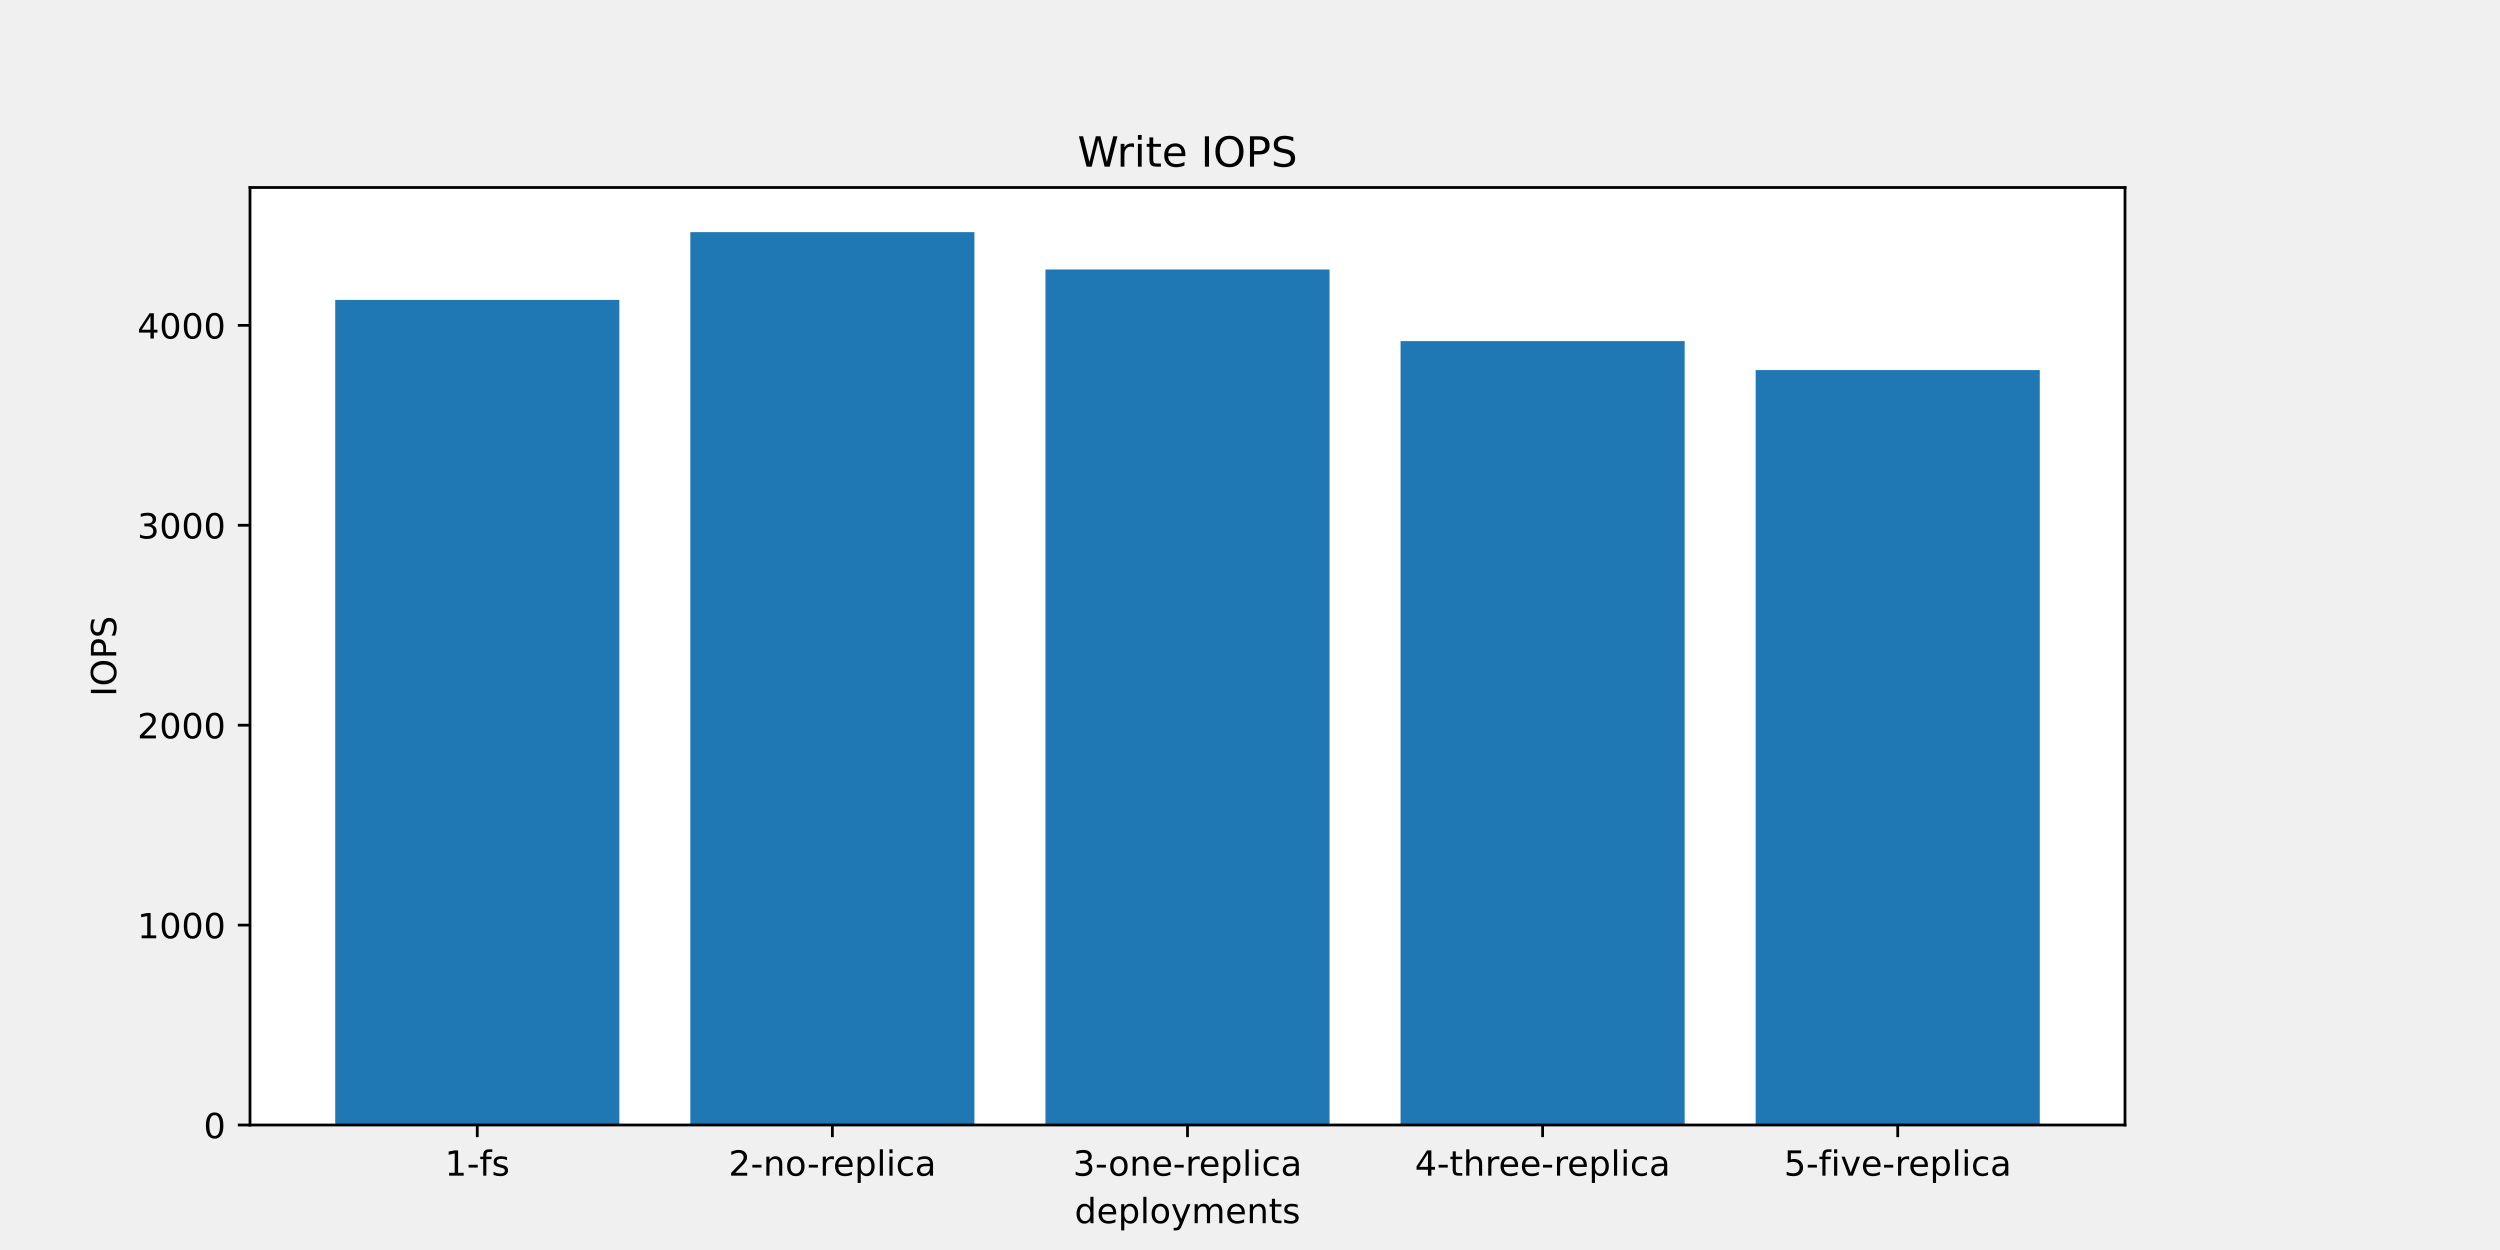
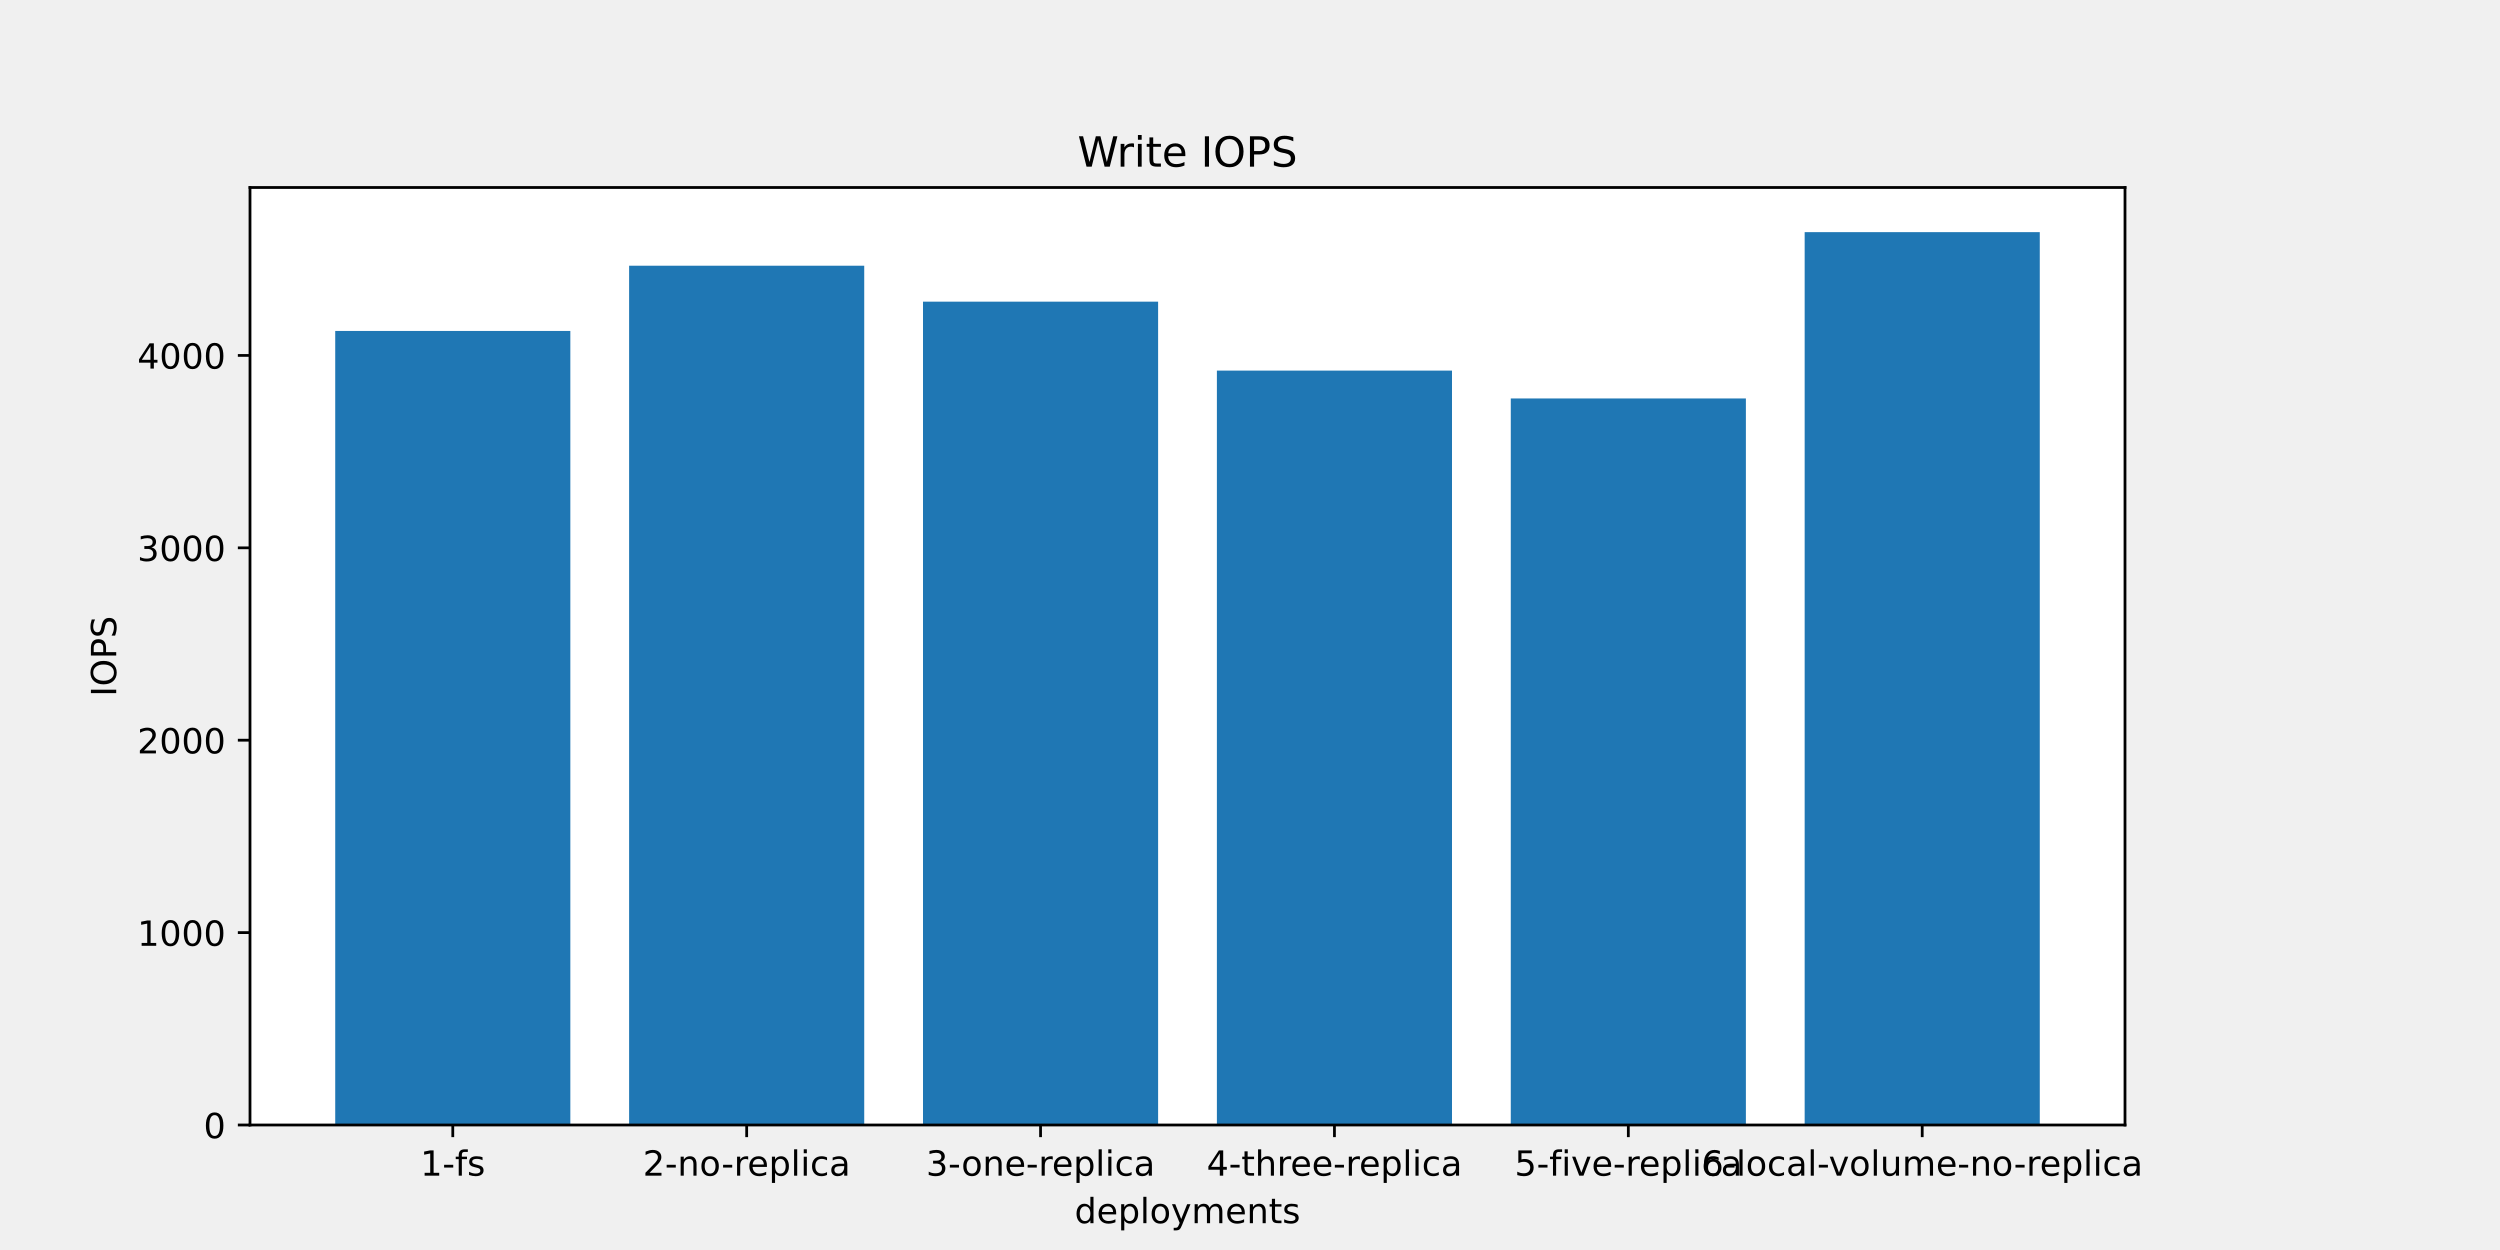
<svg xmlns="http://www.w3.org/2000/svg" xmlns:xlink="http://www.w3.org/1999/xlink" height="360pt" version="1.1" viewBox="0 0 720 360" width="720pt">
  <defs>
    <style type="text/css">*{stroke-linecap:butt;stroke-linejoin:round;}</style>
  </defs>
  <g id="figure_1">
    <g id="patch_1">
      <path d="M 0 360  L 720 360  L 720 0  L 0 0  z " style="fill:none;" />
    </g>
    <g id="axes_1">
      <g id="patch_2">
        <path d="M 72 324  L 612 324  L 612 54  L 72 54  z " style="fill:#ffffff;" />
      </g>
      <g id="patch_3">
-         <path clip-path="url(#p9db4cba1a3)" d="M 96.545 324  L 178.364 324  L 178.364 86.376  L 96.545 86.376  z " style="fill:#1f77b4;" />
+         <path clip-path="url(#pe61a709ebb)" d="M 96.545 324  L 164.257 324  L 164.257 95.313  L 96.545 95.313  z " style="fill:#1f77b4;" />
      </g>
      <g id="patch_4">
-         <path clip-path="url(#p9db4cba1a3)" d="M 198.818 324  L 280.636 324  L 280.636 66.857  L 198.818 66.857  z " style="fill:#1f77b4;" />
+         <path clip-path="url(#pe61a709ebb)" d="M 181.185 324  L 248.897 324  L 248.897 76.527  L 181.185 76.527  z " style="fill:#1f77b4;" />
      </g>
      <g id="patch_5">
-         <path clip-path="url(#p9db4cba1a3)" d="M 301.091 324  L 382.909 324  L 382.909 77.612  L 301.091 77.612  z " style="fill:#1f77b4;" />
+         <path clip-path="url(#pe61a709ebb)" d="M 265.824 324  L 333.536 324  L 333.536 86.878  L 265.824 86.878  z " style="fill:#1f77b4;" />
      </g>
      <g id="patch_6">
-         <path clip-path="url(#p9db4cba1a3)" d="M 403.364 324  L 485.182 324  L 485.182 98.243  L 403.364 98.243  z " style="fill:#1f77b4;" />
+         <path clip-path="url(#pe61a709ebb)" d="M 350.464 324  L 418.176 324  L 418.176 106.733  L 350.464 106.733  z " style="fill:#1f77b4;" />
      </g>
      <g id="patch_7">
-         <path clip-path="url(#p9db4cba1a3)" d="M 505.636 324  L 587.455 324  L 587.455 106.58  L 505.636 106.58  z " style="fill:#1f77b4;" />
+         <path clip-path="url(#pe61a709ebb)" d="M 435.103 324  L 502.815 324  L 502.815 114.756  L 435.103 114.756  z " style="fill:#1f77b4;" />
+       </g>
+       <g id="patch_8">
+         <path clip-path="url(#pe61a709ebb)" d="M 519.743 324  L 587.455 324  L 587.455 66.857  L 519.743 66.857  z " style="fill:#1f77b4;" />
      </g>
      <g id="matplotlib.axis_1">
        <g id="xtick_1">
          <g id="line2d_1">
            <defs>
-               <path d="M 0 0  L 0 3.5  " id="meb19de8214" style="stroke:#000000;stroke-width:0.8;" />
+               <path d="M 0 0  L 0 3.5  " id="m314a626eca" style="stroke:#000000;stroke-width:0.8;" />
            </defs>
            <g>
-               <use style="stroke:#000000;stroke-width:0.8;" x="137.455" xlink:href="#meb19de8214" y="324" />
+               <use style="stroke:#000000;stroke-width:0.8;" x="130.401" xlink:href="#m314a626eca" y="324" />
            </g>
          </g>
          <g id="text_1">
-             <g transform="translate(128.1045 338.5984)scale(0.1 -0.1)">
+             <g transform="translate(121.0513 338.5984)scale(0.1 -0.1)">
              <defs>
                <path d="M 794 531  L 1825 531  L 1825 4091  L 703 3866  L 703 4441  L 1819 4666  L 2450 4666  L 2450 531  L 3481 531  L 3481 0  L 794 0  L 794 531  z " id="DejaVuSans-31" transform="scale(0.015625)" />
                <path d="M 313 2009  L 1997 2009  L 1997 1497  L 313 1497  L 313 2009  z " id="DejaVuSans-2d" transform="scale(0.015625)" />
                <path d="M 2375 4863  L 2375 4384  L 1825 4384  Q 1516 4384 1395 4259  Q 1275 4134 1275 3809  L 1275 3500  L 2222 3500  L 2222 3053  L 1275 3053  L 1275 0  L 697 0  L 697 3053  L 147 3053  L 147 3500  L 697 3500  L 697 3744  Q 697 4328 969 4595  Q 1241 4863 1831 4863  L 2375 4863  z " id="DejaVuSans-66" transform="scale(0.015625)" />
                <path d="M 2834 3397  L 2834 2853  Q 2591 2978 2328 3040  Q 2066 3103 1784 3103  Q 1356 3103 1142 2972  Q 928 2841 928 2578  Q 928 2378 1081 2264  Q 1234 2150 1697 2047  L 1894 2003  Q 2506 1872 2764 1633  Q 3022 1394 3022 966  Q 3022 478 2636 193  Q 2250 -91 1575 -91  Q 1294 -91 989 -36  Q 684 19 347 128  L 347 722  Q 666 556 975 473  Q 1284 391 1588 391  Q 1994 391 2212 530  Q 2431 669 2431 922  Q 2431 1156 2273 1281  Q 2116 1406 1581 1522  L 1381 1569  Q 847 1681 609 1914  Q 372 2147 372 2553  Q 372 3047 722 3315  Q 1072 3584 1716 3584  Q 2034 3584 2315 3537  Q 2597 3491 2834 3397  z " id="DejaVuSans-73" transform="scale(0.015625)" />
              </defs>
              <use xlink:href="#DejaVuSans-31" />
              <use x="63.623" xlink:href="#DejaVuSans-2d" />
              <use x="99.707" xlink:href="#DejaVuSans-66" />
              <use x="134.912" xlink:href="#DejaVuSans-73" />
            </g>
          </g>
        </g>
        <g id="xtick_2">
          <g id="line2d_2">
            <g>
-               <use style="stroke:#000000;stroke-width:0.8;" x="239.727" xlink:href="#meb19de8214" y="324" />
+               <use style="stroke:#000000;stroke-width:0.8;" x="215.041" xlink:href="#m314a626eca" y="324" />
            </g>
          </g>
          <g id="text_2">
-             <g transform="translate(209.8312 338.5984)scale(0.1 -0.1)">
+             <g transform="translate(185.1447 338.5984)scale(0.1 -0.1)">
              <defs>
                <path d="M 1228 531  L 3431 531  L 3431 0  L 469 0  L 469 531  Q 828 903 1448 1529  Q 2069 2156 2228 2338  Q 2531 2678 2651 2914  Q 2772 3150 2772 3378  Q 2772 3750 2511 3984  Q 2250 4219 1831 4219  Q 1534 4219 1204 4116  Q 875 4013 500 3803  L 500 4441  Q 881 4594 1212 4672  Q 1544 4750 1819 4750  Q 2544 4750 2975 4387  Q 3406 4025 3406 3419  Q 3406 3131 3298 2873  Q 3191 2616 2906 2266  Q 2828 2175 2409 1742  Q 1991 1309 1228 531  z " id="DejaVuSans-32" transform="scale(0.015625)" />
                <path d="M 3513 2113  L 3513 0  L 2938 0  L 2938 2094  Q 2938 2591 2744 2837  Q 2550 3084 2163 3084  Q 1697 3084 1428 2787  Q 1159 2491 1159 1978  L 1159 0  L 581 0  L 581 3500  L 1159 3500  L 1159 2956  Q 1366 3272 1645 3428  Q 1925 3584 2291 3584  Q 2894 3584 3203 3211  Q 3513 2838 3513 2113  z " id="DejaVuSans-6e" transform="scale(0.015625)" />
                <path d="M 1959 3097  Q 1497 3097 1228 2736  Q 959 2375 959 1747  Q 959 1119 1226 758  Q 1494 397 1959 397  Q 2419 397 2687 759  Q 2956 1122 2956 1747  Q 2956 2369 2687 2733  Q 2419 3097 1959 3097  z M 1959 3584  Q 2709 3584 3137 3096  Q 3566 2609 3566 1747  Q 3566 888 3137 398  Q 2709 -91 1959 -91  Q 1206 -91 779 398  Q 353 888 353 1747  Q 353 2609 779 3096  Q 1206 3584 1959 3584  z " id="DejaVuSans-6f" transform="scale(0.015625)" />
                <path d="M 2631 2963  Q 2534 3019 2420 3045  Q 2306 3072 2169 3072  Q 1681 3072 1420 2755  Q 1159 2438 1159 1844  L 1159 0  L 581 0  L 581 3500  L 1159 3500  L 1159 2956  Q 1341 3275 1631 3429  Q 1922 3584 2338 3584  Q 2397 3584 2469 3576  Q 2541 3569 2628 3553  L 2631 2963  z " id="DejaVuSans-72" transform="scale(0.015625)" />
                <path d="M 3597 1894  L 3597 1613  L 953 1613  Q 991 1019 1311 708  Q 1631 397 2203 397  Q 2534 397 2845 478  Q 3156 559 3463 722  L 3463 178  Q 3153 47 2828 -22  Q 2503 -91 2169 -91  Q 1331 -91 842 396  Q 353 884 353 1716  Q 353 2575 817 3079  Q 1281 3584 2069 3584  Q 2775 3584 3186 3129  Q 3597 2675 3597 1894  z M 3022 2063  Q 3016 2534 2758 2815  Q 2500 3097 2075 3097  Q 1594 3097 1305 2825  Q 1016 2553 972 2059  L 3022 2063  z " id="DejaVuSans-65" transform="scale(0.015625)" />
                <path d="M 1159 525  L 1159 -1331  L 581 -1331  L 581 3500  L 1159 3500  L 1159 2969  Q 1341 3281 1617 3432  Q 1894 3584 2278 3584  Q 2916 3584 3314 3078  Q 3713 2572 3713 1747  Q 3713 922 3314 415  Q 2916 -91 2278 -91  Q 1894 -91 1617 61  Q 1341 213 1159 525  z M 3116 1747  Q 3116 2381 2855 2742  Q 2594 3103 2138 3103  Q 1681 3103 1420 2742  Q 1159 2381 1159 1747  Q 1159 1113 1420 752  Q 1681 391 2138 391  Q 2594 391 2855 752  Q 3116 1113 3116 1747  z " id="DejaVuSans-70" transform="scale(0.015625)" />
                <path d="M 603 4863  L 1178 4863  L 1178 0  L 603 0  L 603 4863  z " id="DejaVuSans-6c" transform="scale(0.015625)" />
                <path d="M 603 3500  L 1178 3500  L 1178 0  L 603 0  L 603 3500  z M 603 4863  L 1178 4863  L 1178 4134  L 603 4134  L 603 4863  z " id="DejaVuSans-69" transform="scale(0.015625)" />
                <path d="M 3122 3366  L 3122 2828  Q 2878 2963 2633 3030  Q 2388 3097 2138 3097  Q 1578 3097 1268 2742  Q 959 2388 959 1747  Q 959 1106 1268 751  Q 1578 397 2138 397  Q 2388 397 2633 464  Q 2878 531 3122 666  L 3122 134  Q 2881 22 2623 -34  Q 2366 -91 2075 -91  Q 1284 -91 818 406  Q 353 903 353 1747  Q 353 2603 823 3093  Q 1294 3584 2113 3584  Q 2378 3584 2631 3529  Q 2884 3475 3122 3366  z " id="DejaVuSans-63" transform="scale(0.015625)" />
                <path d="M 2194 1759  Q 1497 1759 1228 1600  Q 959 1441 959 1056  Q 959 750 1161 570  Q 1363 391 1709 391  Q 2188 391 2477 730  Q 2766 1069 2766 1631  L 2766 1759  L 2194 1759  z M 3341 1997  L 3341 0  L 2766 0  L 2766 531  Q 2569 213 2275 61  Q 1981 -91 1556 -91  Q 1019 -91 701 211  Q 384 513 384 1019  Q 384 1609 779 1909  Q 1175 2209 1959 2209  L 2766 2209  L 2766 2266  Q 2766 2663 2505 2880  Q 2244 3097 1772 3097  Q 1472 3097 1187 3025  Q 903 2953 641 2809  L 641 3341  Q 956 3463 1253 3523  Q 1550 3584 1831 3584  Q 2591 3584 2966 3190  Q 3341 2797 3341 1997  z " id="DejaVuSans-61" transform="scale(0.015625)" />
              </defs>
              <use xlink:href="#DejaVuSans-32" />
              <use x="63.623" xlink:href="#DejaVuSans-2d" />
              <use x="99.707" xlink:href="#DejaVuSans-6e" />
              <use x="163.086" xlink:href="#DejaVuSans-6f" />
              <use x="226.143" xlink:href="#DejaVuSans-2d" />
              <use x="262.227" xlink:href="#DejaVuSans-72" />
              <use x="301.09" xlink:href="#DejaVuSans-65" />
              <use x="362.613" xlink:href="#DejaVuSans-70" />
              <use x="426.09" xlink:href="#DejaVuSans-6c" />
              <use x="453.873" xlink:href="#DejaVuSans-69" />
              <use x="481.656" xlink:href="#DejaVuSans-63" />
              <use x="536.637" xlink:href="#DejaVuSans-61" />
            </g>
          </g>
        </g>
        <g id="xtick_3">
          <g id="line2d_3">
            <g>
-               <use style="stroke:#000000;stroke-width:0.8;" x="342" xlink:href="#meb19de8214" y="324" />
+               <use style="stroke:#000000;stroke-width:0.8;" x="299.68" xlink:href="#m314a626eca" y="324" />
            </g>
          </g>
          <g id="text_3">
-             <g transform="translate(309.0273 338.5984)scale(0.1 -0.1)">
+             <g transform="translate(266.7076 338.5984)scale(0.1 -0.1)">
              <defs>
                <path d="M 2597 2516  Q 3050 2419 3304 2112  Q 3559 1806 3559 1356  Q 3559 666 3084 287  Q 2609 -91 1734 -91  Q 1441 -91 1130 -33  Q 819 25 488 141  L 488 750  Q 750 597 1062 519  Q 1375 441 1716 441  Q 2309 441 2620 675  Q 2931 909 2931 1356  Q 2931 1769 2642 2001  Q 2353 2234 1838 2234  L 1294 2234  L 1294 2753  L 1863 2753  Q 2328 2753 2575 2939  Q 2822 3125 2822 3475  Q 2822 3834 2567 4026  Q 2313 4219 1838 4219  Q 1578 4219 1281 4162  Q 984 4106 628 3988  L 628 4550  Q 988 4650 1302 4700  Q 1616 4750 1894 4750  Q 2613 4750 3031 4423  Q 3450 4097 3450 3541  Q 3450 3153 3228 2886  Q 3006 2619 2597 2516  z " id="DejaVuSans-33" transform="scale(0.015625)" />
              </defs>
              <use xlink:href="#DejaVuSans-33" />
              <use x="63.623" xlink:href="#DejaVuSans-2d" />
              <use x="101.582" xlink:href="#DejaVuSans-6f" />
              <use x="162.764" xlink:href="#DejaVuSans-6e" />
              <use x="226.143" xlink:href="#DejaVuSans-65" />
              <use x="287.666" xlink:href="#DejaVuSans-2d" />
              <use x="323.75" xlink:href="#DejaVuSans-72" />
              <use x="362.613" xlink:href="#DejaVuSans-65" />
              <use x="424.137" xlink:href="#DejaVuSans-70" />
              <use x="487.613" xlink:href="#DejaVuSans-6c" />
              <use x="515.396" xlink:href="#DejaVuSans-69" />
              <use x="543.18" xlink:href="#DejaVuSans-63" />
              <use x="598.16" xlink:href="#DejaVuSans-61" />
            </g>
          </g>
        </g>
        <g id="xtick_4">
          <g id="line2d_4">
            <g>
-               <use style="stroke:#000000;stroke-width:0.8;" x="444.273" xlink:href="#meb19de8214" y="324" />
+               <use style="stroke:#000000;stroke-width:0.8;" x="384.32" xlink:href="#m314a626eca" y="324" />
            </g>
          </g>
          <g id="text_4">
-             <g transform="translate(407.4735 338.5984)scale(0.1 -0.1)">
+             <g transform="translate(347.5205 338.5984)scale(0.1 -0.1)">
              <defs>
                <path d="M 2419 4116  L 825 1625  L 2419 1625  L 2419 4116  z M 2253 4666  L 3047 4666  L 3047 1625  L 3713 1625  L 3713 1100  L 3047 1100  L 3047 0  L 2419 0  L 2419 1100  L 313 1100  L 313 1709  L 2253 4666  z " id="DejaVuSans-34" transform="scale(0.015625)" />
                <path d="M 1172 4494  L 1172 3500  L 2356 3500  L 2356 3053  L 1172 3053  L 1172 1153  Q 1172 725 1289 603  Q 1406 481 1766 481  L 2356 481  L 2356 0  L 1766 0  Q 1100 0 847 248  Q 594 497 594 1153  L 594 3053  L 172 3053  L 172 3500  L 594 3500  L 594 4494  L 1172 4494  z " id="DejaVuSans-74" transform="scale(0.015625)" />
                <path d="M 3513 2113  L 3513 0  L 2938 0  L 2938 2094  Q 2938 2591 2744 2837  Q 2550 3084 2163 3084  Q 1697 3084 1428 2787  Q 1159 2491 1159 1978  L 1159 0  L 581 0  L 581 4863  L 1159 4863  L 1159 2956  Q 1366 3272 1645 3428  Q 1925 3584 2291 3584  Q 2894 3584 3203 3211  Q 3513 2838 3513 2113  z " id="DejaVuSans-68" transform="scale(0.015625)" />
              </defs>
              <use xlink:href="#DejaVuSans-34" />
              <use x="63.623" xlink:href="#DejaVuSans-2d" />
              <use x="99.707" xlink:href="#DejaVuSans-74" />
              <use x="138.916" xlink:href="#DejaVuSans-68" />
              <use x="202.295" xlink:href="#DejaVuSans-72" />
              <use x="241.158" xlink:href="#DejaVuSans-65" />
              <use x="302.682" xlink:href="#DejaVuSans-65" />
              <use x="364.205" xlink:href="#DejaVuSans-2d" />
              <use x="400.289" xlink:href="#DejaVuSans-72" />
              <use x="439.152" xlink:href="#DejaVuSans-65" />
              <use x="500.676" xlink:href="#DejaVuSans-70" />
              <use x="564.152" xlink:href="#DejaVuSans-6c" />
              <use x="591.936" xlink:href="#DejaVuSans-69" />
              <use x="619.719" xlink:href="#DejaVuSans-63" />
              <use x="674.699" xlink:href="#DejaVuSans-61" />
            </g>
          </g>
        </g>
        <g id="xtick_5">
          <g id="line2d_5">
            <g>
-               <use style="stroke:#000000;stroke-width:0.8;" x="546.545" xlink:href="#meb19de8214" y="324" />
+               <use style="stroke:#000000;stroke-width:0.8;" x="468.959" xlink:href="#m314a626eca" y="324" />
            </g>
          </g>
          <g id="text_5">
-             <g transform="translate(513.7861 338.5984)scale(0.1 -0.1)">
+             <g transform="translate(436.1999 338.5984)scale(0.1 -0.1)">
              <defs>
                <path d="M 691 4666  L 3169 4666  L 3169 4134  L 1269 4134  L 1269 2991  Q 1406 3038 1543 3061  Q 1681 3084 1819 3084  Q 2600 3084 3056 2656  Q 3513 2228 3513 1497  Q 3513 744 3044 326  Q 2575 -91 1722 -91  Q 1428 -91 1123 -41  Q 819 9 494 109  L 494 744  Q 775 591 1075 516  Q 1375 441 1709 441  Q 2250 441 2565 725  Q 2881 1009 2881 1497  Q 2881 1984 2565 2268  Q 2250 2553 1709 2553  Q 1456 2553 1204 2497  Q 953 2441 691 2322  L 691 4666  z " id="DejaVuSans-35" transform="scale(0.015625)" />
                <path d="M 191 3500  L 800 3500  L 1894 563  L 2988 3500  L 3597 3500  L 2284 0  L 1503 0  L 191 3500  z " id="DejaVuSans-76" transform="scale(0.015625)" />
              </defs>
              <use xlink:href="#DejaVuSans-35" />
              <use x="63.623" xlink:href="#DejaVuSans-2d" />
              <use x="99.707" xlink:href="#DejaVuSans-66" />
              <use x="134.912" xlink:href="#DejaVuSans-69" />
              <use x="162.695" xlink:href="#DejaVuSans-76" />
              <use x="221.875" xlink:href="#DejaVuSans-65" />
              <use x="283.398" xlink:href="#DejaVuSans-2d" />
              <use x="319.482" xlink:href="#DejaVuSans-72" />
              <use x="358.346" xlink:href="#DejaVuSans-65" />
              <use x="419.869" xlink:href="#DejaVuSans-70" />
              <use x="483.346" xlink:href="#DejaVuSans-6c" />
              <use x="511.129" xlink:href="#DejaVuSans-69" />
              <use x="538.912" xlink:href="#DejaVuSans-63" />
              <use x="593.893" xlink:href="#DejaVuSans-61" />
            </g>
          </g>
        </g>
-         <g id="text_6">
+         <g id="xtick_6">
+           <g id="line2d_6">
+             <g>
+               <use style="stroke:#000000;stroke-width:0.8;" x="553.599" xlink:href="#m314a626eca" y="324" />
+             </g>
+           </g>
+           <g id="text_6">
+             <g transform="translate(490.0519 338.5984)scale(0.1 -0.1)">
+               <defs>
+                 <path d="M 2113 2584  Q 1688 2584 1439 2293  Q 1191 2003 1191 1497  Q 1191 994 1439 701  Q 1688 409 2113 409  Q 2538 409 2786 701  Q 3034 994 3034 1497  Q 3034 2003 2786 2293  Q 2538 2584 2113 2584  z M 3366 4563  L 3366 3988  Q 3128 4100 2886 4159  Q 2644 4219 2406 4219  Q 1781 4219 1451 3797  Q 1122 3375 1075 2522  Q 1259 2794 1537 2939  Q 1816 3084 2150 3084  Q 2853 3084 3261 2657  Q 3669 2231 3669 1497  Q 3669 778 3244 343  Q 2819 -91 2113 -91  Q 1303 -91 875 529  Q 447 1150 447 2328  Q 447 3434 972 4092  Q 1497 4750 2381 4750  Q 2619 4750 2861 4703  Q 3103 4656 3366 4563  z " id="DejaVuSans-36" transform="scale(0.015625)" />
+                 <path d="M 544 1381  L 544 3500  L 1119 3500  L 1119 1403  Q 1119 906 1312 657  Q 1506 409 1894 409  Q 2359 409 2629 706  Q 2900 1003 2900 1516  L 2900 3500  L 3475 3500  L 3475 0  L 2900 0  L 2900 538  Q 2691 219 2414 64  Q 2138 -91 1772 -91  Q 1169 -91 856 284  Q 544 659 544 1381  z M 1991 3584  L 1991 3584  z " id="DejaVuSans-75" transform="scale(0.015625)" />
+                 <path d="M 3328 2828  Q 3544 3216 3844 3400  Q 4144 3584 4550 3584  Q 5097 3584 5394 3201  Q 5691 2819 5691 2113  L 5691 0  L 5113 0  L 5113 2094  Q 5113 2597 4934 2840  Q 4756 3084 4391 3084  Q 3944 3084 3684 2787  Q 3425 2491 3425 1978  L 3425 0  L 2847 0  L 2847 2094  Q 2847 2600 2669 2842  Q 2491 3084 2119 3084  Q 1678 3084 1418 2786  Q 1159 2488 1159 1978  L 1159 0  L 581 0  L 581 3500  L 1159 3500  L 1159 2956  Q 1356 3278 1631 3431  Q 1906 3584 2284 3584  Q 2666 3584 2933 3390  Q 3200 3197 3328 2828  z " id="DejaVuSans-6d" transform="scale(0.015625)" />
+               </defs>
+               <use xlink:href="#DejaVuSans-36" />
+               <use x="63.623" xlink:href="#DejaVuSans-2d" />
+               <use x="99.707" xlink:href="#DejaVuSans-6c" />
+               <use x="127.49" xlink:href="#DejaVuSans-6f" />
+               <use x="188.672" xlink:href="#DejaVuSans-63" />
+               <use x="243.652" xlink:href="#DejaVuSans-61" />
+               <use x="304.932" xlink:href="#DejaVuSans-6c" />
+               <use x="332.715" xlink:href="#DejaVuSans-2d" />
+               <use x="366.174" xlink:href="#DejaVuSans-76" />
+               <use x="425.354" xlink:href="#DejaVuSans-6f" />
+               <use x="486.535" xlink:href="#DejaVuSans-6c" />
+               <use x="514.318" xlink:href="#DejaVuSans-75" />
+               <use x="577.697" xlink:href="#DejaVuSans-6d" />
+               <use x="675.109" xlink:href="#DejaVuSans-65" />
+               <use x="736.633" xlink:href="#DejaVuSans-2d" />
+               <use x="772.717" xlink:href="#DejaVuSans-6e" />
+               <use x="836.096" xlink:href="#DejaVuSans-6f" />
+               <use x="899.152" xlink:href="#DejaVuSans-2d" />
+               <use x="935.236" xlink:href="#DejaVuSans-72" />
+               <use x="974.1" xlink:href="#DejaVuSans-65" />
+               <use x="1035.623" xlink:href="#DejaVuSans-70" />
+               <use x="1099.1" xlink:href="#DejaVuSans-6c" />
+               <use x="1126.883" xlink:href="#DejaVuSans-69" />
+               <use x="1154.666" xlink:href="#DejaVuSans-63" />
+               <use x="1209.646" xlink:href="#DejaVuSans-61" />
+             </g>
+           </g>
+         </g>
+         <g id="text_7">
          <g transform="translate(309.4867 352.2766)scale(0.1 -0.1)">
            <defs>
              <path d="M 2906 2969  L 2906 4863  L 3481 4863  L 3481 0  L 2906 0  L 2906 525  Q 2725 213 2448 61  Q 2172 -91 1784 -91  Q 1150 -91 751 415  Q 353 922 353 1747  Q 353 2572 751 3078  Q 1150 3584 1784 3584  Q 2172 3584 2448 3432  Q 2725 3281 2906 2969  z M 947 1747  Q 947 1113 1208 752  Q 1469 391 1925 391  Q 2381 391 2643 752  Q 2906 1113 2906 1747  Q 2906 2381 2643 2742  Q 2381 3103 1925 3103  Q 1469 3103 1208 2742  Q 947 2381 947 1747  z " id="DejaVuSans-64" transform="scale(0.015625)" />
              <path d="M 2059 -325  Q 1816 -950 1584 -1140  Q 1353 -1331 966 -1331  L 506 -1331  L 506 -850  L 844 -850  Q 1081 -850 1212 -737  Q 1344 -625 1503 -206  L 1606 56  L 191 3500  L 800 3500  L 1894 763  L 2988 3500  L 3597 3500  L 2059 -325  z " id="DejaVuSans-79" transform="scale(0.015625)" />
-               <path d="M 3328 2828  Q 3544 3216 3844 3400  Q 4144 3584 4550 3584  Q 5097 3584 5394 3201  Q 5691 2819 5691 2113  L 5691 0  L 5113 0  L 5113 2094  Q 5113 2597 4934 2840  Q 4756 3084 4391 3084  Q 3944 3084 3684 2787  Q 3425 2491 3425 1978  L 3425 0  L 2847 0  L 2847 2094  Q 2847 2600 2669 2842  Q 2491 3084 2119 3084  Q 1678 3084 1418 2786  Q 1159 2488 1159 1978  L 1159 0  L 581 0  L 581 3500  L 1159 3500  L 1159 2956  Q 1356 3278 1631 3431  Q 1906 3584 2284 3584  Q 2666 3584 2933 3390  Q 3200 3197 3328 2828  z " id="DejaVuSans-6d" transform="scale(0.015625)" />
            </defs>
            <use xlink:href="#DejaVuSans-64" />
            <use x="63.477" xlink:href="#DejaVuSans-65" />
            <use x="125" xlink:href="#DejaVuSans-70" />
            <use x="188.477" xlink:href="#DejaVuSans-6c" />
            <use x="216.26" xlink:href="#DejaVuSans-6f" />
            <use x="277.441" xlink:href="#DejaVuSans-79" />
            <use x="336.621" xlink:href="#DejaVuSans-6d" />
            <use x="434.033" xlink:href="#DejaVuSans-65" />
            <use x="495.557" xlink:href="#DejaVuSans-6e" />
            <use x="558.936" xlink:href="#DejaVuSans-74" />
            <use x="598.145" xlink:href="#DejaVuSans-73" />
          </g>
        </g>
      </g>
      <g id="matplotlib.axis_2">
        <g id="ytick_1">
-           <g id="line2d_6">
+           <g id="line2d_7">
            <defs>
-               <path d="M 0 0  L -3.5 0  " id="m476c01ceef" style="stroke:#000000;stroke-width:0.8;" />
+               <path d="M 0 0  L -3.5 0  " id="mc9165b41e9" style="stroke:#000000;stroke-width:0.8;" />
            </defs>
            <g>
-               <use style="stroke:#000000;stroke-width:0.8;" x="72" xlink:href="#m476c01ceef" y="324" />
-             </g>
-           </g>
-           <g id="text_7">
+               <use style="stroke:#000000;stroke-width:0.8;" x="72" xlink:href="#mc9165b41e9" y="324" />
+             </g>
+           </g>
+           <g id="text_8">
            <g transform="translate(58.6375 327.7992)scale(0.1 -0.1)">
              <defs>
                <path d="M 2034 4250  Q 1547 4250 1301 3770  Q 1056 3291 1056 2328  Q 1056 1369 1301 889  Q 1547 409 2034 409  Q 2525 409 2770 889  Q 3016 1369 3016 2328  Q 3016 3291 2770 3770  Q 2525 4250 2034 4250  z M 2034 4750  Q 2819 4750 3233 4129  Q 3647 3509 3647 2328  Q 3647 1150 3233 529  Q 2819 -91 2034 -91  Q 1250 -91 836 529  Q 422 1150 422 2328  Q 422 3509 836 4129  Q 1250 4750 2034 4750  z " id="DejaVuSans-30" transform="scale(0.015625)" />
              </defs>
              <use xlink:href="#DejaVuSans-30" />
            </g>
          </g>
        </g>
        <g id="ytick_2">
-           <g id="line2d_7">
-             <g>
-               <use style="stroke:#000000;stroke-width:0.8;" x="72" xlink:href="#m476c01ceef" y="266.427" />
-             </g>
-           </g>
-           <g id="text_8">
-             <g transform="translate(39.55 270.2258)scale(0.1 -0.1)">
+           <g id="line2d_8">
+             <g>
+               <use style="stroke:#000000;stroke-width:0.8;" x="72" xlink:href="#mc9165b41e9" y="268.592" />
+             </g>
+           </g>
+           <g id="text_9">
+             <g transform="translate(39.55 272.3909)scale(0.1 -0.1)">
              <use xlink:href="#DejaVuSans-31" />
              <use x="63.623" xlink:href="#DejaVuSans-30" />
              <use x="127.246" xlink:href="#DejaVuSans-30" />
              <use x="190.869" xlink:href="#DejaVuSans-30" />
            </g>
          </g>
        </g>
        <g id="ytick_3">
-           <g id="line2d_8">
-             <g>
-               <use style="stroke:#000000;stroke-width:0.8;" x="72" xlink:href="#m476c01ceef" y="208.853" />
-             </g>
-           </g>
-           <g id="text_9">
-             <g transform="translate(39.55 212.6524)scale(0.1 -0.1)">
+           <g id="line2d_9">
+             <g>
+               <use style="stroke:#000000;stroke-width:0.8;" x="72" xlink:href="#mc9165b41e9" y="213.183" />
+             </g>
+           </g>
+           <g id="text_10">
+             <g transform="translate(39.55 216.9827)scale(0.1 -0.1)">
              <use xlink:href="#DejaVuSans-32" />
              <use x="63.623" xlink:href="#DejaVuSans-30" />
              <use x="127.246" xlink:href="#DejaVuSans-30" />
              <use x="190.869" xlink:href="#DejaVuSans-30" />
            </g>
          </g>
        </g>
        <g id="ytick_4">
-           <g id="line2d_9">
-             <g>
-               <use style="stroke:#000000;stroke-width:0.8;" x="72" xlink:href="#m476c01ceef" y="151.28" />
-             </g>
-           </g>
-           <g id="text_10">
-             <g transform="translate(39.55 155.079)scale(0.1 -0.1)">
+           <g id="line2d_10">
+             <g>
+               <use style="stroke:#000000;stroke-width:0.8;" x="72" xlink:href="#mc9165b41e9" y="157.775" />
+             </g>
+           </g>
+           <g id="text_11">
+             <g transform="translate(39.55 161.5744)scale(0.1 -0.1)">
              <use xlink:href="#DejaVuSans-33" />
              <use x="63.623" xlink:href="#DejaVuSans-30" />
              <use x="127.246" xlink:href="#DejaVuSans-30" />
              <use x="190.869" xlink:href="#DejaVuSans-30" />
            </g>
          </g>
        </g>
        <g id="ytick_5">
-           <g id="line2d_10">
-             <g>
-               <use style="stroke:#000000;stroke-width:0.8;" x="72" xlink:href="#m476c01ceef" y="93.706" />
-             </g>
-           </g>
-           <g id="text_11">
-             <g transform="translate(39.55 97.50557)scale(0.1 -0.1)">
+           <g id="line2d_11">
+             <g>
+               <use style="stroke:#000000;stroke-width:0.8;" x="72" xlink:href="#mc9165b41e9" y="102.367" />
+             </g>
+           </g>
+           <g id="text_12">
+             <g transform="translate(39.55 106.1661)scale(0.1 -0.1)">
              <use xlink:href="#DejaVuSans-34" />
              <use x="63.623" xlink:href="#DejaVuSans-30" />
              <use x="127.246" xlink:href="#DejaVuSans-30" />
              <use x="190.869" xlink:href="#DejaVuSans-30" />
            </g>
          </g>
        </g>
-         <g id="text_12">
+         <g id="text_13">
          <g transform="translate(33.47031 200.6)rotate(-90)scale(0.1 -0.1)">
            <defs>
              <path d="M 628 4666  L 1259 4666  L 1259 0  L 628 0  L 628 4666  z " id="DejaVuSans-49" transform="scale(0.015625)" />
              <path d="M 2522 4238  Q 1834 4238 1429 3725  Q 1025 3213 1025 2328  Q 1025 1447 1429 934  Q 1834 422 2522 422  Q 3209 422 3611 934  Q 4013 1447 4013 2328  Q 4013 3213 3611 3725  Q 3209 4238 2522 4238  z M 2522 4750  Q 3503 4750 4090 4092  Q 4678 3434 4678 2328  Q 4678 1225 4090 567  Q 3503 -91 2522 -91  Q 1538 -91 948 565  Q 359 1222 359 2328  Q 359 3434 948 4092  Q 1538 4750 2522 4750  z " id="DejaVuSans-4f" transform="scale(0.015625)" />
              <path d="M 1259 4147  L 1259 2394  L 2053 2394  Q 2494 2394 2734 2622  Q 2975 2850 2975 3272  Q 2975 3691 2734 3919  Q 2494 4147 2053 4147  L 1259 4147  z M 628 4666  L 2053 4666  Q 2838 4666 3239 4311  Q 3641 3956 3641 3272  Q 3641 2581 3239 2228  Q 2838 1875 2053 1875  L 1259 1875  L 1259 0  L 628 0  L 628 4666  z " id="DejaVuSans-50" transform="scale(0.015625)" />
              <path d="M 3425 4513  L 3425 3897  Q 3066 4069 2747 4153  Q 2428 4238 2131 4238  Q 1616 4238 1336 4038  Q 1056 3838 1056 3469  Q 1056 3159 1242 3001  Q 1428 2844 1947 2747  L 2328 2669  Q 3034 2534 3370 2195  Q 3706 1856 3706 1288  Q 3706 609 3251 259  Q 2797 -91 1919 -91  Q 1588 -91 1214 -16  Q 841 59 441 206  L 441 856  Q 825 641 1194 531  Q 1563 422 1919 422  Q 2459 422 2753 634  Q 3047 847 3047 1241  Q 3047 1584 2836 1778  Q 2625 1972 2144 2069  L 1759 2144  Q 1053 2284 737 2584  Q 422 2884 422 3419  Q 422 4038 858 4394  Q 1294 4750 2059 4750  Q 2388 4750 2728 4690  Q 3069 4631 3425 4513  z " id="DejaVuSans-53" transform="scale(0.015625)" />
            </defs>
            <use xlink:href="#DejaVuSans-49" />
            <use x="29.492" xlink:href="#DejaVuSans-4f" />
            <use x="108.203" xlink:href="#DejaVuSans-50" />
            <use x="168.506" xlink:href="#DejaVuSans-53" />
          </g>
        </g>
      </g>
-       <g id="patch_8">
+       <g id="patch_9">
        <path d="M 72 324  L 72 54  " style="fill:none;stroke:#000000;stroke-linecap:square;stroke-linejoin:miter;stroke-width:0.8;" />
      </g>
-       <g id="patch_9">
+       <g id="patch_10">
        <path d="M 612 324  L 612 54  " style="fill:none;stroke:#000000;stroke-linecap:square;stroke-linejoin:miter;stroke-width:0.8;" />
      </g>
-       <g id="patch_10">
+       <g id="patch_11">
        <path d="M 72 324  L 612 324  " style="fill:none;stroke:#000000;stroke-linecap:square;stroke-linejoin:miter;stroke-width:0.8;" />
      </g>
-       <g id="patch_11">
+       <g id="patch_12">
        <path d="M 72 54  L 612 54  " style="fill:none;stroke:#000000;stroke-linecap:square;stroke-linejoin:miter;stroke-width:0.8;" />
      </g>
-       <g id="text_13">
+       <g id="text_14">
        <g transform="translate(310.3331 48)scale(0.12 -0.12)">
          <defs>
            <path d="M 213 4666  L 850 4666  L 1831 722  L 2809 4666  L 3519 4666  L 4500 722  L 5478 4666  L 6119 4666  L 4947 0  L 4153 0  L 3169 4050  L 2175 0  L 1381 0  L 213 4666  z " id="DejaVuSans-57" transform="scale(0.015625)" />
            <path id="DejaVuSans-20" transform="scale(0.015625)" />
          </defs>
          <use xlink:href="#DejaVuSans-57" />
          <use x="94.377" xlink:href="#DejaVuSans-72" />
          <use x="135.49" xlink:href="#DejaVuSans-69" />
          <use x="163.273" xlink:href="#DejaVuSans-74" />
          <use x="202.482" xlink:href="#DejaVuSans-65" />
          <use x="264.006" xlink:href="#DejaVuSans-20" />
          <use x="295.793" xlink:href="#DejaVuSans-49" />
          <use x="325.285" xlink:href="#DejaVuSans-4f" />
          <use x="403.996" xlink:href="#DejaVuSans-50" />
          <use x="464.299" xlink:href="#DejaVuSans-53" />
        </g>
      </g>
    </g>
  </g>
  <defs>
-     <clipPath id="p9db4cba1a3">
+     <clipPath id="pe61a709ebb">
      <rect height="270" width="540" x="72" y="54" />
    </clipPath>
  </defs>
</svg>
